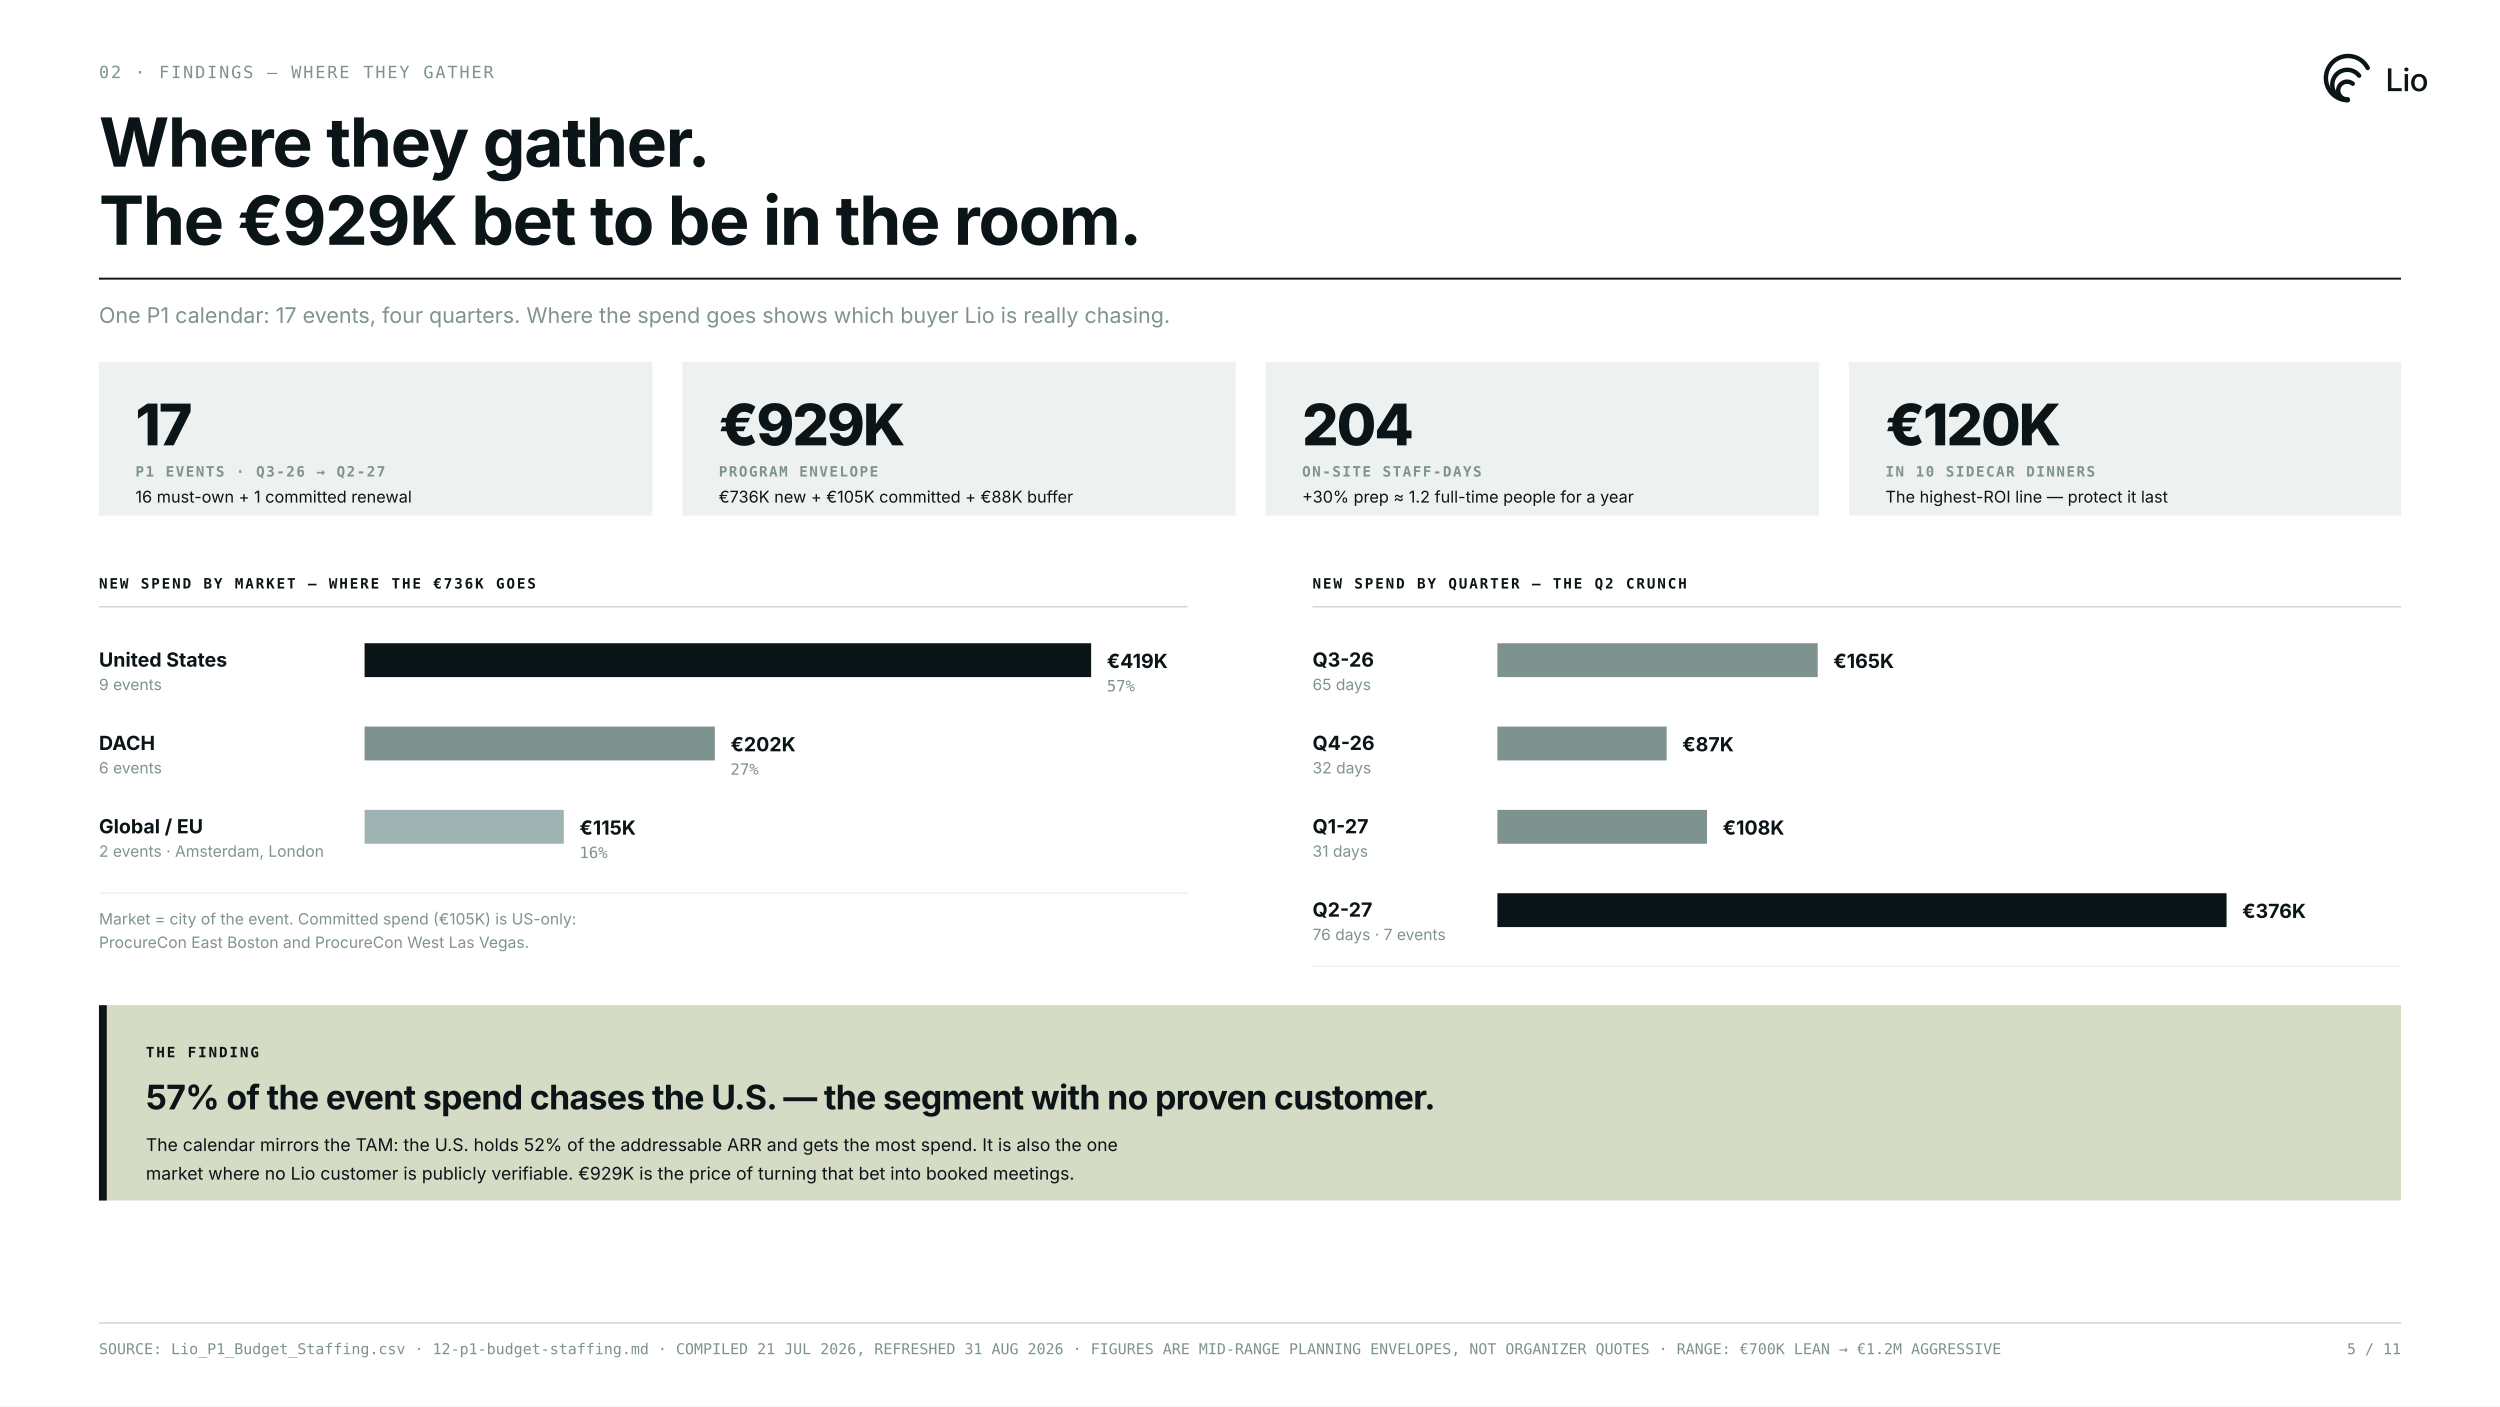
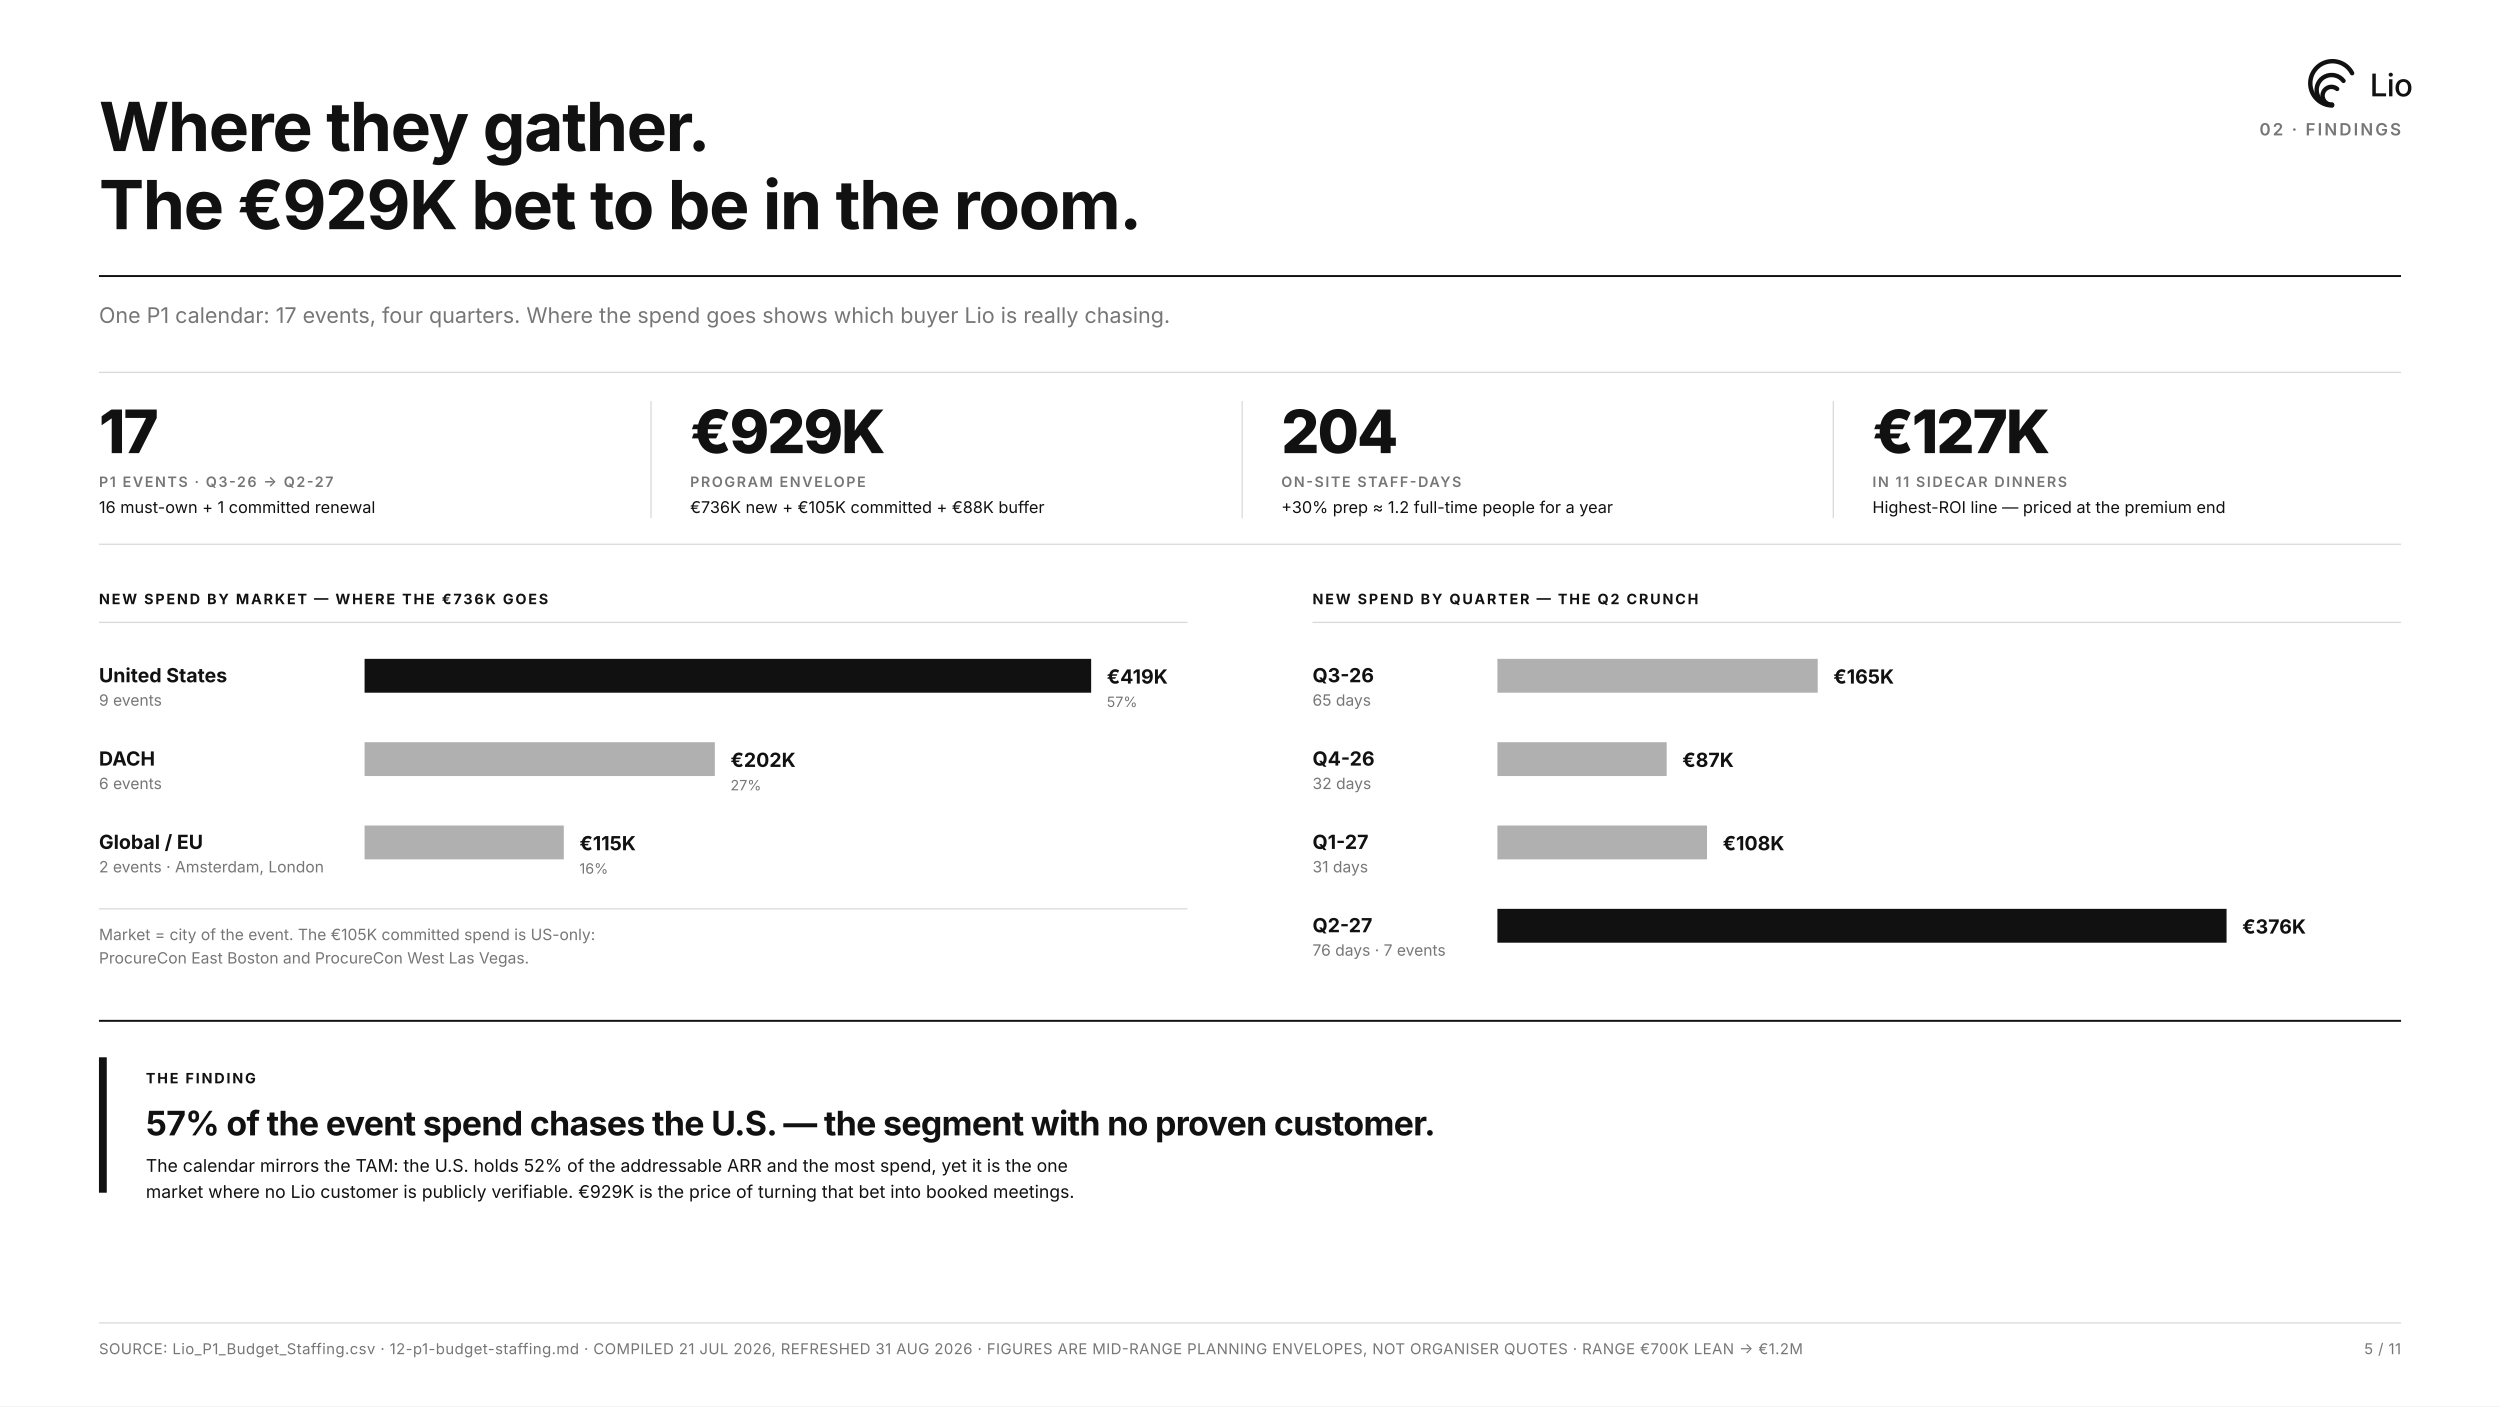
- <svg xmlns="http://www.w3.org/2000/svg" width="1920" height="1080" viewBox="0 0 1920 1080" font-family="Inter, 'Helvetica Neue', Arial, sans-serif">
+ <svg xmlns="http://www.w3.org/2000/svg" width="1920" height="1080" viewBox="0 0 1920 1080" font-family="Inter, sans-serif">
  <style>
-     .mono   { font-family: 'Geist Mono', 'Roboto Mono', Consolas, monospace; }
-     .tag    { font-size: 13px; letter-spacing: 1.4px; fill: #7E9290; font-weight: 500; }
-     .h1     { font-size: 52px; font-weight: 700; fill: #0B1416; letter-spacing: -1px; }
-     .sub    { font-size: 16.5px; fill: #7E9290; }
-     .kpibig { font-size: 44px; font-weight: 800; fill: #0B1416; letter-spacing: -1.5px; }
-     .kpilbl { font-size: 11px; letter-spacing: 1.1px; fill: #7E9290; font-weight: 600; }
-     .kpisub { font-size: 12.5px; fill: #0B1416; }
-     .seclbl { font-size: 11px; letter-spacing: 1.4px; fill: #0B1416; font-weight: 700; }
-     .barlbl { font-size: 15px; font-weight: 700; fill: #0B1416; }
-     .barsub { font-size: 12px; fill: #7E9290; }
-     .barval { font-size: 15px; font-weight: 700; fill: #0B1416; }
-     .body   { font-size: 13.5px; fill: #0B1416; }
-     .bodym  { font-size: 13.5px; fill: #7E9290; }
-     .stat   { font-size: 26px; font-weight: 700; fill: #0B1416; letter-spacing: -0.5px; }
-     .small  { font-size: 12px; fill: #7E9290; }
-     .foot   { font-size: 11.5px; fill: #7E9290; }
+     text        { fill: #111111; }
+     .tag        { font-size: 13px; letter-spacing: 1.6px; fill: #767676; font-weight: 600; }
+     .h1         { font-size: 52px; font-weight: 700; letter-spacing: -1px; }
+     .sub        { font-size: 16.5px; fill: #767676; }
+     .kpibig     { font-size: 46px; font-weight: 800; letter-spacing: -1.5px; }
+     .kpilbl     { font-size: 11px; letter-spacing: 1.2px; fill: #767676; font-weight: 600; }
+     .kpisub     { font-size: 12.5px; fill: #111111; }
+     .seclbl     { font-size: 11px; letter-spacing: 1.4px; font-weight: 700; }
+     .barlbl     { font-size: 15px; font-weight: 700; }
+     .barsub     { font-size: 12px; fill: #767676; }
+     .barval     { font-size: 15px; font-weight: 700; }
+     .barpct     { font-size: 11px; fill: #767676; }
+     .body       { font-size: 13.5px; }
+     .stat       { font-size: 26px; font-weight: 700; letter-spacing: -0.5px; }
+     .small      { font-size: 12px; fill: #767676; }
+     .foot       { font-size: 11.5px; fill: #767676; letter-spacing: 0.3px; }
  </style>
  <rect id="bg" width="1920" height="1080" fill="#FFFFFF" />
  <g id="header">
-     <text class="mono tag" x="76" y="60">02 · FINDINGS — WHERE THEY GATHER</text>
-     <g transform="translate(1786,40)">
-       <g fill="none" stroke="#0B1416" stroke-width="3.4" stroke-linecap="round">
+     <text class="h1" x="76" y="116">Where they gather.</text>
+     <text class="h1" x="76" y="176">The €929K bet to be in the room.</text>
+     <g id="brand" transform="translate(1774,44)">
+       <g fill="none" stroke="#111111" stroke-width="3.4" stroke-linecap="round">
        <path d="M 17 37 A 17 17 0 1 1 32.4 12.2" />
        <path d="M 17 36.6 A 11.5 11.5 0 1 1 25.8 18.1" />
        <path d="M 17 36.3 A 6.8 6.8 0 1 1 20.9 24.3" />
      </g>
-       <text x="46" y="30" font-size="24" font-weight="500" fill="#0B1416" letter-spacing="-0.5">Lio</text>
+       <text x="46" y="30" font-size="24" font-weight="500" letter-spacing="-0.5">Lio</text>
    </g>
-     <text class="h1" x="76" y="128">Where they gather.</text>
-     <text class="h1" x="76" y="188">The €929K bet to be in the room.</text>
-     <line x1="76" y1="214" x2="1844" y2="214" stroke="#0B1416" stroke-width="1.5" />
+     <text class="tag" x="1844" y="104" text-anchor="end">02 · FINDINGS</text>
+     <line x1="76" y1="212" x2="1844" y2="212" stroke="#111111" stroke-width="1.5" />
    <text class="sub" x="76" y="248">One P1 calendar: 17 events, four quarters. Where the spend goes shows which buyer Lio is really chasing.</text>
  </g>
  <g id="kpis">
-     <rect x="76" y="278" width="425" height="118" fill="#EDF2F1" />
-     <text class="kpibig" x="104" y="342">17</text>
-     <text class="mono kpilbl" x="104" y="366">P1 EVENTS · Q3-26 → Q2-27</text>
-     <text class="kpisub" x="104" y="386">16 must-own + 1 committed renewal</text>
-     <rect x="524" y="278" width="425" height="118" fill="#EDF2F1" />
-     <text class="kpibig" x="552" y="342">€929K</text>
-     <text class="mono kpilbl" x="552" y="366">PROGRAM ENVELOPE</text>
-     <text class="kpisub" x="552" y="386">€736K new + €105K committed + €88K buffer</text>
-     <rect x="972" y="278" width="425" height="118" fill="#EDF2F1" />
-     <text class="kpibig" x="1000" y="342">204</text>
-     <text class="mono kpilbl" x="1000" y="366">ON-SITE STAFF-DAYS</text>
-     <text class="kpisub" x="1000" y="386">+30% prep ≈ 1.2 full-time people for a year</text>
-     <rect x="1420" y="278" width="424" height="118" fill="#EDF2F1" />
-     <text class="kpibig" x="1448" y="342">€120K</text>
-     <text class="mono kpilbl" x="1448" y="366">IN 10 SIDECAR DINNERS</text>
-     <text class="kpisub" x="1448" y="386">The highest-ROI line — protect it last</text>
+     <line x1="76" y1="286" x2="1844" y2="286" stroke="#DADADA" stroke-width="1" />
+     <text class="kpibig" x="76" y="348">17</text>
+     <text class="kpilbl" x="76" y="374">P1 EVENTS · Q3-26 → Q2-27</text>
+     <text class="kpisub" x="76" y="394">16 must-own + 1 committed renewal</text>
+     <line x1="500" y1="308" x2="500" y2="398" stroke="#DADADA" stroke-width="1" />
+     <text class="kpibig" x="530" y="348">€929K</text>
+     <text class="kpilbl" x="530" y="374">PROGRAM ENVELOPE</text>
+     <text class="kpisub" x="530" y="394">€736K new + €105K committed + €88K buffer</text>
+     <line x1="954" y1="308" x2="954" y2="398" stroke="#DADADA" stroke-width="1" />
+     <text class="kpibig" x="984" y="348">204</text>
+     <text class="kpilbl" x="984" y="374">ON-SITE STAFF-DAYS</text>
+     <text class="kpisub" x="984" y="394">+30% prep ≈ 1.2 full-time people for a year</text>
+     <line x1="1408" y1="308" x2="1408" y2="398" stroke="#DADADA" stroke-width="1" />
+     <text class="kpibig" x="1438" y="348">€127K</text>
+     <text class="kpilbl" x="1438" y="374">IN 11 SIDECAR DINNERS</text>
+     <text class="kpisub" x="1438" y="394">Highest-ROI line — priced at the premium end</text>
+     <line x1="76" y1="418" x2="1844" y2="418" stroke="#DADADA" stroke-width="1" />
  </g>
  <g id="chart-market">
-     <text class="mono seclbl" x="76" y="452">NEW SPEND BY MARKET — WHERE THE €736K GOES</text>
-     <line x1="76" y1="466" x2="912" y2="466" stroke="#C7D2D1" stroke-width="1" />
-     <text class="barlbl" x="76" y="512">United States</text>
-     <text class="barsub" x="76" y="530">9 events</text>
-     <rect x="280" y="494" width="558" height="26" fill="#0B1416" />
-     <text class="barval" x="850" y="513">€419K</text>
-     <text class="mono barsub" x="850" y="531" font-size="11">57%</text>
-     <text class="barlbl" x="76" y="576">DACH</text>
-     <text class="barsub" x="76" y="594">6 events</text>
-     <rect x="280" y="558" width="269" height="26" fill="#7E9290" />
-     <text class="barval" x="561" y="577">€202K</text>
-     <text class="mono barsub" x="561" y="595" font-size="11">27%</text>
-     <text class="barlbl" x="76" y="640">Global / EU</text>
-     <text class="barsub" x="76" y="658">2 events · Amsterdam, London</text>
-     <rect x="280" y="622" width="153" height="26" fill="#9FB3B2" />
-     <text class="barval" x="445" y="641">€115K</text>
-     <text class="mono barsub" x="445" y="659" font-size="11">16%</text>
-     <line x1="76" y1="686" x2="912" y2="686" stroke="#E9EFEE" stroke-width="1" />
-     <text class="small" x="76" y="710">Market = city of the event. Committed spend (€105K) is US-only:</text>
-     <text class="small" x="76" y="728">ProcureCon East Boston and ProcureCon West Las Vegas.</text>
+     <text class="seclbl" x="76" y="464">NEW SPEND BY MARKET — WHERE THE €736K GOES</text>
+     <line x1="76" y1="478" x2="912" y2="478" stroke="#DADADA" stroke-width="1" />
+     <text class="barlbl" x="76" y="524">United States</text>
+     <text class="barsub" x="76" y="542">9 events</text>
+     <rect x="280" y="506" width="558" height="26" fill="#111111" />
+     <text class="barval" x="850" y="525">€419K</text>
+     <text class="barpct" x="850" y="543">57%</text>
+     <text class="barlbl" x="76" y="588">DACH</text>
+     <text class="barsub" x="76" y="606">6 events</text>
+     <rect x="280" y="570" width="269" height="26" fill="#B0B0B0" />
+     <text class="barval" x="561" y="589">€202K</text>
+     <text class="barpct" x="561" y="607">27%</text>
+     <text class="barlbl" x="76" y="652">Global / EU</text>
+     <text class="barsub" x="76" y="670">2 events · Amsterdam, London</text>
+     <rect x="280" y="634" width="153" height="26" fill="#B0B0B0" />
+     <text class="barval" x="445" y="653">€115K</text>
+     <text class="barpct" x="445" y="671">16%</text>
+     <line x1="76" y1="698" x2="912" y2="698" stroke="#DADADA" stroke-width="1" />
+     <text class="small" x="76" y="722">Market = city of the event. The €105K committed spend is US-only:</text>
+     <text class="small" x="76" y="740">ProcureCon East Boston and ProcureCon West Las Vegas.</text>
  </g>
  <g id="chart-quarter">
-     <text class="mono seclbl" x="1008" y="452">NEW SPEND BY QUARTER — THE Q2 CRUNCH</text>
-     <line x1="1008" y1="466" x2="1844" y2="466" stroke="#C7D2D1" stroke-width="1" />
-     <text class="barlbl" x="1008" y="512">Q3-26</text>
-     <text class="barsub" x="1008" y="530">65 days</text>
-     <rect x="1150" y="494" width="246" height="26" fill="#7E9290" />
-     <text class="barval" x="1408" y="513">€165K</text>
-     <text class="barlbl" x="1008" y="576">Q4-26</text>
-     <text class="barsub" x="1008" y="594">32 days</text>
-     <rect x="1150" y="558" width="130" height="26" fill="#7E9290" />
-     <text class="barval" x="1292" y="577">€87K</text>
-     <text class="barlbl" x="1008" y="640">Q1-27</text>
-     <text class="barsub" x="1008" y="658">31 days</text>
-     <rect x="1150" y="622" width="161" height="26" fill="#7E9290" />
-     <text class="barval" x="1323" y="641">€108K</text>
-     <text class="barlbl" x="1008" y="704">Q2-27</text>
-     <text class="barsub" x="1008" y="722">76 days · 7 events</text>
-     <rect x="1150" y="686" width="560" height="26" fill="#0B1416" />
-     <text class="barval" x="1722" y="705">€376K</text>
-     <line x1="1008" y1="742" x2="1844" y2="742" stroke="#E9EFEE" stroke-width="1" />
+     <text class="seclbl" x="1008" y="464">NEW SPEND BY QUARTER — THE Q2 CRUNCH</text>
+     <line x1="1008" y1="478" x2="1844" y2="478" stroke="#DADADA" stroke-width="1" />
+     <text class="barlbl" x="1008" y="524">Q3-26</text>
+     <text class="barsub" x="1008" y="542">65 days</text>
+     <rect x="1150" y="506" width="246" height="26" fill="#B0B0B0" />
+     <text class="barval" x="1408" y="525">€165K</text>
+     <text class="barlbl" x="1008" y="588">Q4-26</text>
+     <text class="barsub" x="1008" y="606">32 days</text>
+     <rect x="1150" y="570" width="130" height="26" fill="#B0B0B0" />
+     <text class="barval" x="1292" y="589">€87K</text>
+     <text class="barlbl" x="1008" y="652">Q1-27</text>
+     <text class="barsub" x="1008" y="670">31 days</text>
+     <rect x="1150" y="634" width="161" height="26" fill="#B0B0B0" />
+     <text class="barval" x="1323" y="653">€108K</text>
+     <text class="barlbl" x="1008" y="716">Q2-27</text>
+     <text class="barsub" x="1008" y="734">76 days · 7 events</text>
+     <rect x="1150" y="698" width="560" height="26" fill="#111111" />
+     <text class="barval" x="1722" y="717">€376K</text>
  </g>
  <g id="finding">
-     <rect x="76" y="772" width="1768" height="150" fill="#D6DBC5" />
-     <rect x="76" y="772" width="6" height="150" fill="#0B1416" />
-     <text class="mono seclbl" x="112" y="812">THE FINDING</text>
-     <text class="stat" x="112" y="852">57% of the event spend chases the U.S. — the segment with no proven customer.</text>
-     <text class="body" x="112" y="884">The calendar mirrors the TAM: the U.S. holds 52% of the addressable ARR and gets the most spend. It is also the one</text>
-     <text class="body" x="112" y="906">market where no Lio customer is publicly verifiable. €929K is the price of turning that bet into booked meetings.</text>
+     <line x1="76" y1="784" x2="1844" y2="784" stroke="#111111" stroke-width="1.5" />
+     <rect x="76" y="812" width="6" height="104" fill="#111111" />
+     <text class="seclbl" x="112" y="832">THE FINDING</text>
+     <text class="stat" x="112" y="872">57% of the event spend chases the U.S. — the segment with no proven customer.</text>
+     <text class="body" x="112" y="900">The calendar mirrors the TAM: the U.S. holds 52% of the addressable ARR and the most spend, yet it is the one</text>
+     <text class="body" x="112" y="920">market where no Lio customer is publicly verifiable. €929K is the price of turning that bet into booked meetings.</text>
  </g>
  <g id="footer">
-     <line x1="76" y1="1016" x2="1844" y2="1016" stroke="#C7D2D1" stroke-width="1" />
-     <text class="mono foot" x="76" y="1040">SOURCE: Lio_P1_Budget_Staffing.csv · 12-p1-budget-staffing.md · COMPILED 21 JUL 2026, REFRESHED 31 AUG 2026 · FIGURES ARE MID-RANGE PLANNING ENVELOPES, NOT ORGANIZER QUOTES · RANGE: €700K LEAN → €1.2M AGGRESSIVE</text>
-     <text class="mono foot" x="1844" y="1040" text-anchor="end">5 / 11</text>
+     <line x1="76" y1="1016" x2="1844" y2="1016" stroke="#DADADA" stroke-width="1" />
+     <text class="foot" x="76" y="1040">SOURCE: Lio_P1_Budget_Staffing.csv · 12-p1-budget-staffing.md · COMPILED 21 JUL 2026, REFRESHED 31 AUG 2026 · FIGURES ARE MID-RANGE PLANNING ENVELOPES, NOT ORGANISER QUOTES · RANGE €700K LEAN → €1.2M</text>
+     <text class="foot" x="1844" y="1040" text-anchor="end">5 / 11</text>
  </g>
</svg>
